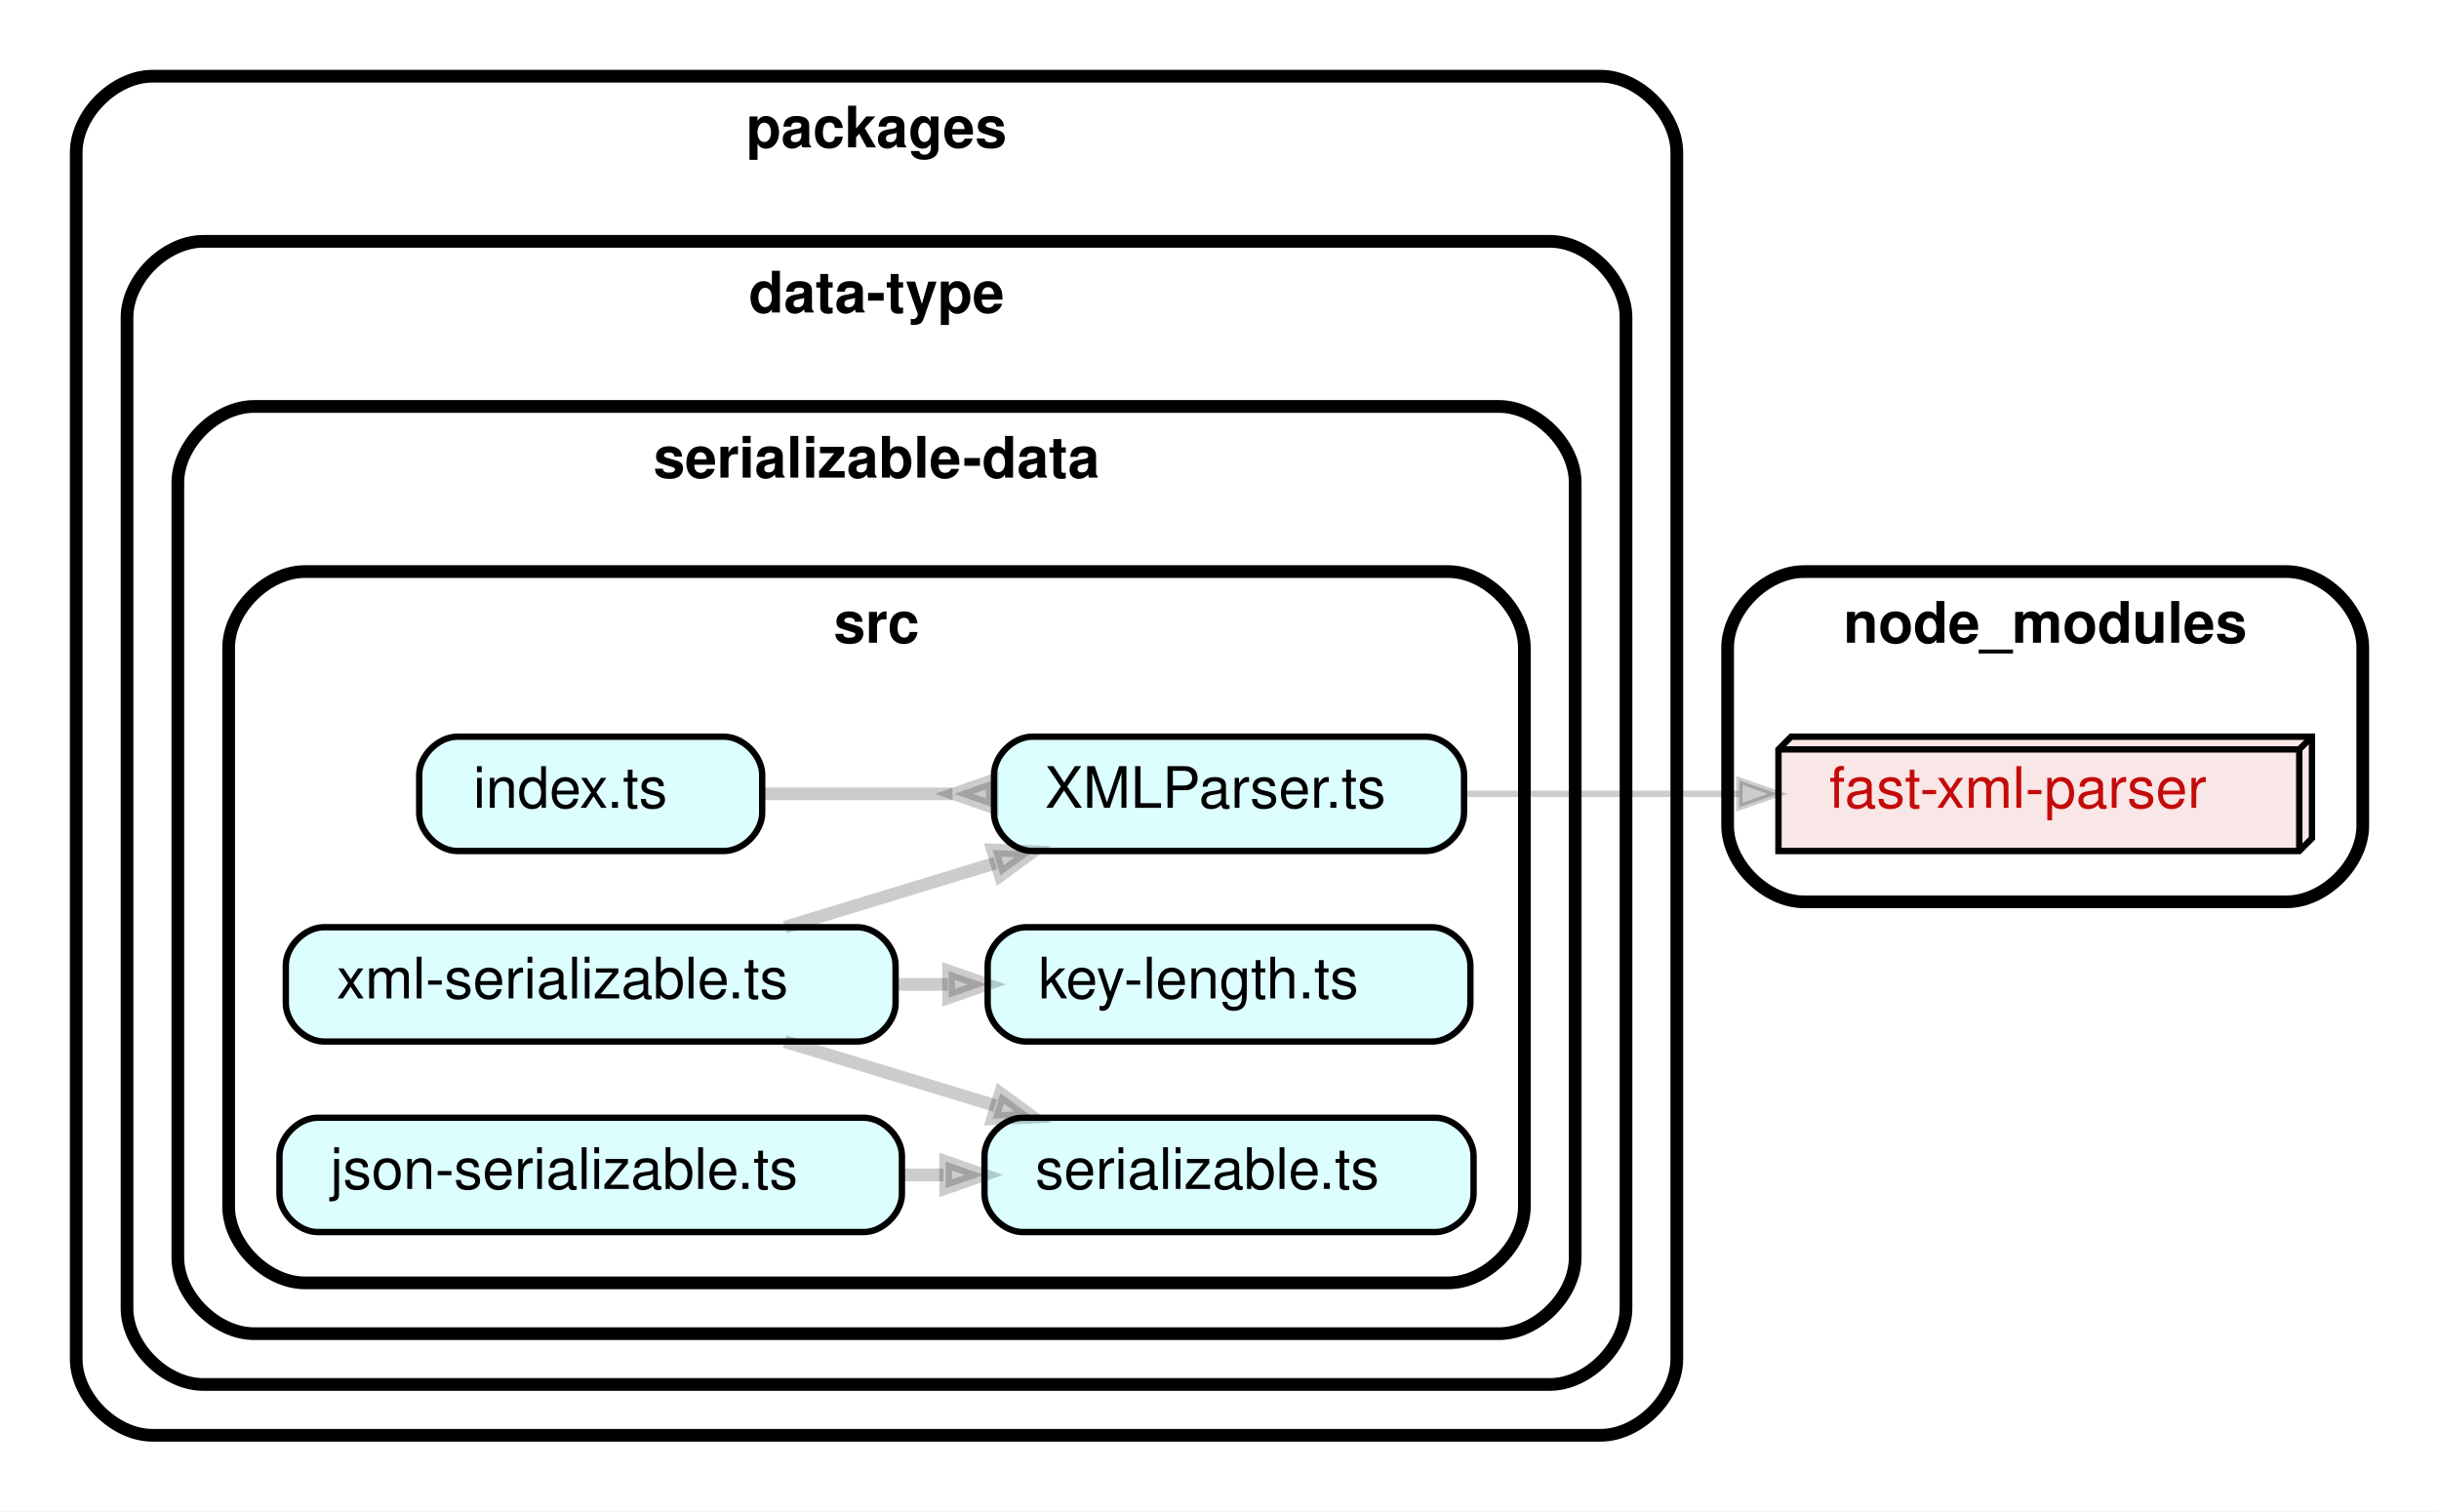
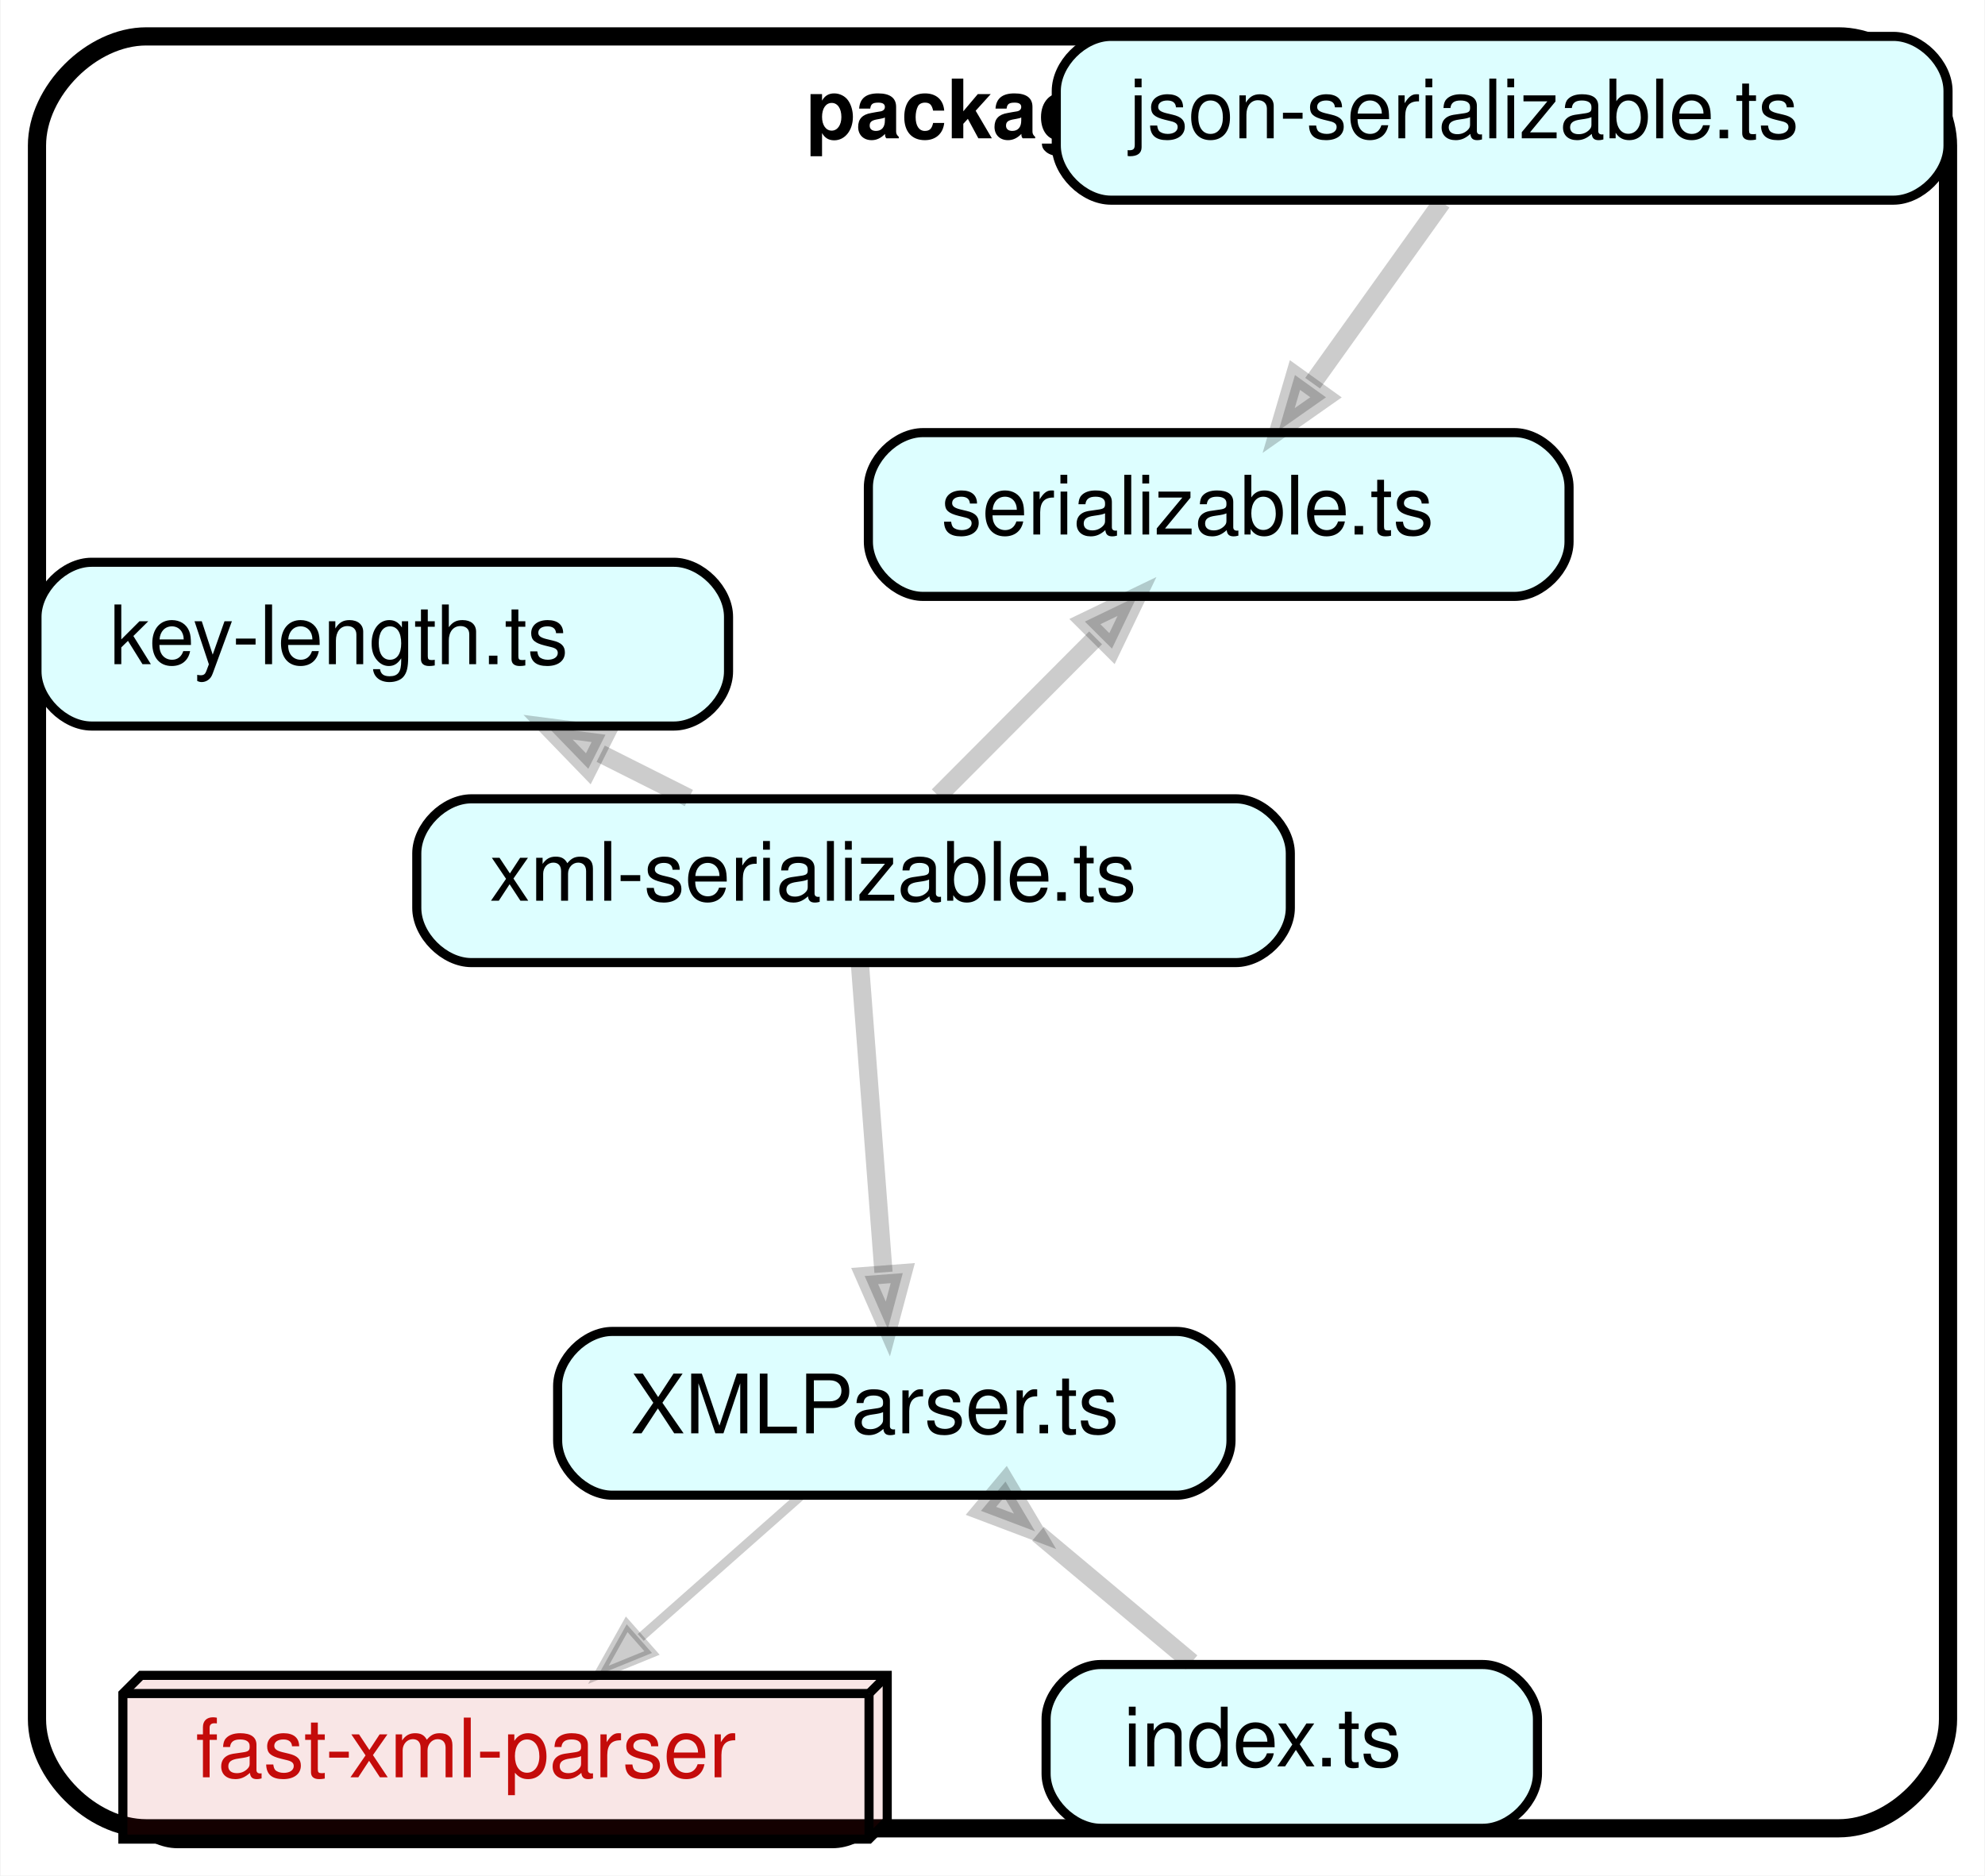
- <svg xmlns="http://www.w3.org/2000/svg" xmlns:xlink="http://www.w3.org/1999/xlink" width="384pt" height="238pt" viewBox="0.00 0.00 384.00 238.00">
-   <g id="graph0" class="graph" transform="scale(1 1) rotate(0) translate(4 234)">
-     <polygon fill="white" stroke="transparent" points="-4,4 -4,-234 380,-234 380,4 -4,4" />
+ <svg xmlns="http://www.w3.org/2000/svg" xmlns:xlink="http://www.w3.org/1999/xlink" width="218pt" height="206pt" viewBox="0.00 0.00 218.02 206.14">
+   <g id="graph0" class="graph" transform="scale(1 1) rotate(0) translate(4 202.14)">
+     <polygon fill="white" stroke="transparent" points="-4,4 -4,-202.14 214.02,-202.14 214.02,4 -4,4" />
    <g id="clust1" class="cluster">
-       <path fill="#ffffff" stroke="black" stroke-width="2" d="M280,-92C280,-92 356,-92 356,-92 362,-92 368,-98 368,-104 368,-104 368,-132 368,-132 368,-138 362,-144 356,-144 356,-144 280,-144 280,-144 274,-144 268,-138 268,-132 268,-132 268,-104 268,-104 268,-98 274,-92 280,-92" />
-       <text text-anchor="middle" x="318" y="-132.8" font-family="Helvetica,sans-Serif" font-weight="bold" font-size="9.00">node_modules</text>
+       <path fill="#ffffff" stroke="black" stroke-width="2" d="M15.44,0C15.44,0 87.44,0 87.44,0 90.44,0 93.44,-3 93.44,-6 93.44,-6 93.44,-12 93.44,-12 93.44,-15 90.44,-18 87.44,-18 87.44,-18 15.44,-18 15.44,-18 12.44,-18 9.44,-15 9.44,-12 9.44,-12 9.44,-6 9.44,-6 9.44,-3 12.44,0 15.44,0" />
+       <text text-anchor="middle" x="51.44" y="-6.8" font-family="Helvetica,sans-Serif" font-weight="bold" font-size="9.00">node_modules</text>
    </g>
    <g id="clust2" class="cluster">
-       <path fill="#ffffff" stroke="black" stroke-width="2" d="M20,-8C20,-8 248,-8 248,-8 254,-8 260,-14 260,-20 260,-20 260,-210 260,-210 260,-216 254,-222 248,-222 248,-222 20,-222 20,-222 14,-222 8,-216 8,-210 8,-210 8,-20 8,-20 8,-14 14,-8 20,-8" />
-       <text text-anchor="middle" x="134" y="-210.8" font-family="Helvetica,sans-Serif" font-weight="bold" font-size="9.00">packages</text>
-     </g>
-     <g id="clust3" class="cluster">
-       <path fill="#ffffff" stroke="black" stroke-width="2" d="M28,-16C28,-16 240,-16 240,-16 246,-16 252,-22 252,-28 252,-28 252,-184 252,-184 252,-190 246,-196 240,-196 240,-196 28,-196 28,-196 22,-196 16,-190 16,-184 16,-184 16,-28 16,-28 16,-22 22,-16 28,-16" />
-       <text text-anchor="middle" x="134" y="-184.8" font-family="Helvetica,sans-Serif" font-weight="bold" font-size="9.00">data-type</text>
-     </g>
-     <g id="clust4" class="cluster">
-       <path fill="#ffffff" stroke="black" stroke-width="2" d="M36,-24C36,-24 232,-24 232,-24 238,-24 244,-30 244,-36 244,-36 244,-158 244,-158 244,-164 238,-170 232,-170 232,-170 36,-170 36,-170 30,-170 24,-164 24,-158 24,-158 24,-36 24,-36 24,-30 30,-24 36,-24" />
-       <text text-anchor="middle" x="134" y="-158.8" font-family="Helvetica,sans-Serif" font-weight="bold" font-size="9.00">serializable-data</text>
-     </g>
-     <g id="clust5" class="cluster">
-       <path fill="#ffffff" stroke="black" stroke-width="2" d="M44,-32C44,-32 224,-32 224,-32 230,-32 236,-38 236,-44 236,-44 236,-132 236,-132 236,-138 230,-144 224,-144 224,-144 44,-144 44,-144 38,-144 32,-138 32,-132 32,-132 32,-44 32,-44 32,-38 38,-32 44,-32" />
-       <text text-anchor="middle" x="134" y="-132.8" font-family="Helvetica,sans-Serif" font-weight="bold" font-size="9.00">src</text>
+       <path fill="#ffffff" stroke="black" stroke-width="2" d="M12,-1.19C12,-1.19 198.02,-1.19 198.02,-1.19 204.02,-1.19 210.02,-7.19 210.02,-13.19 210.02,-13.19 210.02,-186.14 210.02,-186.14 210.02,-192.14 204.02,-198.14 198.02,-198.14 198.02,-198.14 12,-198.14 12,-198.14 6,-198.14 0,-192.14 0,-186.14 0,-186.14 0,-13.19 0,-13.19 0,-7.19 6,-1.19 12,-1.19" />
+       <text text-anchor="middle" x="105.01" y="-186.94" font-family="Helvetica,sans-Serif" font-weight="bold" font-size="9.00">packages</text>
    </g>
    <g id="node1" class="node">
      <g id="a_node1">
        <a xlink:href="https://www.npmjs.com/package/fast-xml-parser" xlink:title="fast-xml-parser">
-           <polygon fill="#c40b0a" fill-opacity="0.102" stroke="black" points="360,-118 278,-118 276,-116 276,-100 358,-100 360,-102 360,-118" />
-           <polyline fill="none" stroke="black" points="358,-116 276,-116 " />
-           <polyline fill="none" stroke="black" points="358,-116 358,-100 " />
-           <polyline fill="none" stroke="black" points="358,-116 360,-118 " />
-           <text text-anchor="start" x="284" y="-106.8" font-family="Helvetica,sans-Serif" font-size="9.00" fill="#c40b0a">fast-xml-parser</text>
+           <polygon fill="#c40b0a" fill-opacity="0.102" stroke="black" points="93.44,-18 11.44,-18 9.44,-16 9.44,0 91.44,0 93.44,-2 93.44,-18" />
+           <polyline fill="none" stroke="black" points="91.44,-16 9.44,-16 " />
+           <polyline fill="none" stroke="black" points="91.44,-16 91.44,0 " />
+           <polyline fill="none" stroke="black" points="91.44,-16 93.44,-18 " />
+           <text text-anchor="start" x="17.44" y="-6.8" font-family="Helvetica,sans-Serif" font-size="9.00" fill="#c40b0a">fast-xml-parser</text>
        </a>
      </g>
    </g>
    <g id="node2" class="node">
      <g id="a_node2">
        <a xlink:href="packages/data-type/serializable-data/src/XMLParser.ts" xlink:title="XMLParser.ts">
-           <path fill="#ddfeff" stroke="black" d="M220.5,-118C220.5,-118 158.5,-118 158.5,-118 155.5,-118 152.5,-115 152.5,-112 152.5,-112 152.5,-106 152.5,-106 152.5,-103 155.5,-100 158.5,-100 158.5,-100 220.5,-100 220.5,-100 223.5,-100 226.5,-103 226.5,-106 226.5,-106 226.5,-112 226.5,-112 226.5,-115 223.5,-118 220.5,-118" />
-           <text text-anchor="start" x="160.5" y="-106.8" font-family="Helvetica,sans-Serif" font-size="9.00">XMLParser.ts</text>
+           <path fill="#ddfeff" stroke="black" d="M125.22,-55.8C125.22,-55.8 63.22,-55.8 63.22,-55.8 60.22,-55.8 57.22,-52.8 57.22,-49.8 57.22,-49.8 57.22,-43.8 57.22,-43.8 57.22,-40.8 60.22,-37.8 63.22,-37.8 63.22,-37.8 125.22,-37.8 125.22,-37.8 128.22,-37.8 131.22,-40.8 131.22,-43.8 131.22,-43.8 131.22,-49.8 131.22,-49.8 131.22,-52.8 128.22,-55.8 125.22,-55.8" />
+           <text text-anchor="start" x="65.22" y="-44.6" font-family="Helvetica,sans-Serif" font-size="9.00">XMLParser.ts</text>
        </a>
      </g>
    </g>
    <g id="edge1" class="edge">
-       <path fill="none" stroke="#000000" stroke-opacity="0.2" d="M226.75,-109C240.17,-109 255.58,-109 269.82,-109" />
-       <polygon fill="#000000" fill-opacity="0.2" stroke="#000000" stroke-opacity="0.2" points="269.85,-111.1 275.85,-109 269.85,-106.9 269.85,-111.1" />
+       <path fill="none" stroke="#000000" stroke-opacity="0.2" d="M83.87,-37.65C78.61,-33 72.13,-27.28 66.35,-22.17" />
+       <polygon fill="#000000" fill-opacity="0.2" stroke="#000000" stroke-opacity="0.2" points="67.59,-20.46 61.7,-18.06 64.81,-23.61 67.59,-20.46" />
    </g>
    <g id="node3" class="node">
      <g id="a_node3">
        <a xlink:href="packages/data-type/serializable-data/src/index.ts" xlink:title="index.ts">
-           <path fill="#ddfeff" stroke="black" d="M110,-118C110,-118 68,-118 68,-118 65,-118 62,-115 62,-112 62,-112 62,-106 62,-106 62,-103 65,-100 68,-100 68,-100 110,-100 110,-100 113,-100 116,-103 116,-106 116,-106 116,-112 116,-112 116,-115 113,-118 110,-118" />
-           <text text-anchor="start" x="70.5" y="-106.8" font-family="Helvetica,sans-Serif" font-size="9.00">index.ts</text>
+           <path fill="#ddfeff" stroke="black" d="M158.9,-19.19C158.9,-19.19 116.9,-19.19 116.9,-19.19 113.9,-19.19 110.9,-16.19 110.9,-13.19 110.9,-13.19 110.9,-7.19 110.9,-7.19 110.9,-4.19 113.9,-1.19 116.9,-1.19 116.9,-1.19 158.9,-1.19 158.9,-1.19 161.9,-1.19 164.9,-4.19 164.9,-7.19 164.9,-7.19 164.9,-13.19 164.9,-13.19 164.9,-16.19 161.9,-19.19 158.9,-19.19" />
+           <text text-anchor="start" x="119.4" y="-7.99" font-family="Helvetica,sans-Serif" font-size="9.00">index.ts</text>
        </a>
      </g>
    </g>
    <g id="edge2" class="edge">
-       <path fill="none" stroke="#000000" stroke-width="2" stroke-opacity="0.2" d="M116.14,-109C125.29,-109 135.83,-109 145.98,-109" />
-       <polygon fill="#000000" fill-opacity="0.2" stroke="#000000" stroke-width="2" stroke-opacity="0.2" points="152.23,-111.1 146.23,-109 152.23,-106.9 152.23,-111.1" />
+       <path fill="none" stroke="#000000" stroke-width="2" stroke-opacity="0.2" d="M126.88,-19.43C121.77,-23.71 115.61,-28.87 110.01,-33.56" />
+       <polygon fill="#000000" fill-opacity="0.2" stroke="#000000" stroke-width="2" stroke-opacity="0.2" points="103.74,-36.08 109.69,-33.83 106.44,-39.3 103.74,-36.08" />
    </g>
    <g id="node4" class="node">
      <g id="a_node4">
        <a xlink:href="packages/data-type/serializable-data/src/json-serializable.ts" xlink:title="json-serializable.ts">
-           <path fill="#ddfeff" stroke="black" d="M132,-58C132,-58 46,-58 46,-58 43,-58 40,-55 40,-52 40,-52 40,-46 40,-46 40,-43 43,-40 46,-40 46,-40 132,-40 132,-40 135,-40 138,-43 138,-46 138,-46 138,-52 138,-52 138,-55 135,-58 132,-58" />
-           <text text-anchor="start" x="48" y="-46.8" font-family="Helvetica,sans-Serif" font-size="9.00">json-serializable.ts</text>
+           <path fill="#ddfeff" stroke="black" d="M204.02,-198.14C204.02,-198.14 118.02,-198.14 118.02,-198.14 115.02,-198.14 112.02,-195.14 112.02,-192.14 112.02,-192.14 112.02,-186.14 112.02,-186.14 112.02,-183.14 115.02,-180.14 118.02,-180.14 118.02,-180.14 204.02,-180.14 204.02,-180.14 207.02,-180.14 210.02,-183.14 210.02,-186.14 210.02,-186.14 210.02,-192.14 210.02,-192.14 210.02,-195.14 207.02,-198.14 204.02,-198.14" />
+           <text text-anchor="start" x="120.02" y="-186.94" font-family="Helvetica,sans-Serif" font-size="9.00">json-serializable.ts</text>
        </a>
      </g>
    </g>
    <g id="node5" class="node">
      <g id="a_node5">
        <a xlink:href="packages/data-type/serializable-data/src/serializable.ts" xlink:title="serializable.ts">
-           <path fill="#ddfeff" stroke="black" d="M222,-58C222,-58 157,-58 157,-58 154,-58 151,-55 151,-52 151,-52 151,-46 151,-46 151,-43 154,-40 157,-40 157,-40 222,-40 222,-40 225,-40 228,-43 228,-46 228,-46 228,-52 228,-52 228,-55 225,-58 222,-58" />
-           <text text-anchor="start" x="159" y="-46.8" font-family="Helvetica,sans-Serif" font-size="9.00">serializable.ts</text>
+           <path fill="#ddfeff" stroke="black" d="M162.37,-154.59C162.37,-154.59 97.37,-154.59 97.37,-154.59 94.37,-154.59 91.37,-151.59 91.37,-148.59 91.37,-148.59 91.37,-142.59 91.37,-142.59 91.37,-139.59 94.37,-136.59 97.37,-136.59 97.37,-136.59 162.37,-136.59 162.37,-136.59 165.37,-136.59 168.37,-139.59 168.37,-142.59 168.37,-142.59 168.37,-148.59 168.37,-148.59 168.37,-151.59 165.37,-154.59 162.37,-154.59" />
+           <text text-anchor="start" x="99.37" y="-143.39" font-family="Helvetica,sans-Serif" font-size="9.00">serializable.ts</text>
        </a>
      </g>
    </g>
    <g id="edge3" class="edge">
-       <path fill="none" stroke="#000000" stroke-width="2" stroke-opacity="0.2" d="M138.1,-49C140.24,-49 142.4,-49 144.53,-49" />
-       <polygon fill="#000000" fill-opacity="0.2" stroke="#000000" stroke-width="2" stroke-opacity="0.2" points="144.89,-51.1 150.89,-49 144.89,-46.9 144.89,-51.1" />
+       <path fill="none" stroke="#000000" stroke-width="2" stroke-opacity="0.2" d="M154.41,-179.91C150.28,-174.13 144.88,-166.58 140.19,-160.02" />
+       <polygon fill="#000000" fill-opacity="0.2" stroke="#000000" stroke-width="2" stroke-opacity="0.2" points="141.66,-158.47 136.46,-154.82 138.25,-160.92 141.66,-158.47" />
    </g>
    <g id="node6" class="node">
      <g id="a_node6">
        <a xlink:href="packages/data-type/serializable-data/src/key-length.ts" xlink:title="key-length.ts">
-           <path fill="#ddfeff" stroke="black" d="M221.5,-88C221.5,-88 157.5,-88 157.5,-88 154.5,-88 151.5,-85 151.5,-82 151.5,-82 151.5,-76 151.5,-76 151.5,-73 154.5,-70 157.5,-70 157.5,-70 221.5,-70 221.5,-70 224.5,-70 227.5,-73 227.5,-76 227.5,-76 227.5,-82 227.5,-82 227.5,-85 224.5,-88 221.5,-88" />
-           <text text-anchor="start" x="159.5" y="-76.8" font-family="Helvetica,sans-Serif" font-size="9.00">key-length.ts</text>
+           <path fill="#ddfeff" stroke="black" d="M70,-140.34C70,-140.34 6,-140.34 6,-140.34 3,-140.34 0,-137.34 0,-134.34 0,-134.34 0,-128.34 0,-128.34 0,-125.34 3,-122.34 6,-122.34 6,-122.34 70,-122.34 70,-122.34 73,-122.34 76,-125.34 76,-128.34 76,-128.34 76,-134.34 76,-134.34 76,-137.34 73,-140.34 70,-140.34" />
+           <text text-anchor="start" x="8" y="-129.14" font-family="Helvetica,sans-Serif" font-size="9.00">key-length.ts</text>
        </a>
      </g>
    </g>
    <g id="node7" class="node">
      <g id="a_node7">
        <a xlink:href="packages/data-type/serializable-data/src/xml-serializable.ts" xlink:title="xml-serializable.ts">
-           <path fill="#ddfeff" stroke="black" d="M131,-88C131,-88 47,-88 47,-88 44,-88 41,-85 41,-82 41,-82 41,-76 41,-76 41,-73 44,-70 47,-70 47,-70 131,-70 131,-70 134,-70 137,-73 137,-76 137,-76 137,-82 137,-82 137,-85 134,-88 131,-88" />
-           <text text-anchor="start" x="49" y="-76.8" font-family="Helvetica,sans-Serif" font-size="9.00">xml-serializable.ts</text>
+           <path fill="#ddfeff" stroke="black" d="M131.74,-114.34C131.74,-114.34 47.74,-114.34 47.74,-114.34 44.74,-114.34 41.74,-111.34 41.74,-108.34 41.74,-108.34 41.74,-102.34 41.74,-102.34 41.74,-99.34 44.74,-96.34 47.74,-96.34 47.74,-96.34 131.74,-96.34 131.74,-96.34 134.74,-96.34 137.74,-99.34 137.74,-102.34 137.74,-102.34 137.74,-108.34 137.74,-108.34 137.74,-111.34 134.74,-114.34 131.74,-114.34" />
+           <text text-anchor="start" x="49.74" y="-103.14" font-family="Helvetica,sans-Serif" font-size="9.00">xml-serializable.ts</text>
        </a>
      </g>
    </g>
    <g id="edge6" class="edge">
-       <path fill="none" stroke="#000000" stroke-width="2" stroke-opacity="0.2" d="M119.55,-88C129.98,-91.18 141.81,-94.78 152.69,-98.09" />
-       <polygon fill="#000000" fill-opacity="0.2" stroke="#000000" stroke-width="2" stroke-opacity="0.2" points="152.28,-100.16 158.63,-99.9 153.5,-96.14 152.28,-100.16" />
+       <path fill="none" stroke="#000000" stroke-width="2" stroke-opacity="0.2" d="M90.44,-96.19C91.13,-87.13 92.21,-73.1 93.03,-62.3" />
+       <polygon fill="#000000" fill-opacity="0.2" stroke="#000000" stroke-width="2" stroke-opacity="0.2" points="95.15,-62.21 93.51,-56.07 90.96,-61.89 95.15,-62.21" />
    </g>
    <g id="edge5" class="edge">
-       <path fill="none" stroke="#000000" stroke-width="2" stroke-opacity="0.2" d="M119.55,-70C129.98,-66.82 141.81,-63.22 152.69,-59.91" />
-       <polygon fill="#000000" fill-opacity="0.2" stroke="#000000" stroke-width="2" stroke-opacity="0.2" points="153.5,-61.86 158.63,-58.1 152.28,-57.84 153.5,-61.86" />
+       <path fill="none" stroke="#000000" stroke-width="2" stroke-opacity="0.2" d="M99.05,-114.67C104.18,-119.83 110.65,-126.32 116.34,-132.03" />
+       <polygon fill="#000000" fill-opacity="0.2" stroke="#000000" stroke-width="2" stroke-opacity="0.2" points="115.16,-133.82 120.89,-136.58 118.14,-130.85 115.16,-133.82" />
    </g>
    <g id="edge4" class="edge">
-       <path fill="none" stroke="#000000" stroke-width="2" stroke-opacity="0.2" d="M137.23,-79C139.9,-79 142.57,-79 145.22,-79" />
-       <polygon fill="#000000" fill-opacity="0.2" stroke="#000000" stroke-width="2" stroke-opacity="0.2" points="145.35,-81.1 151.35,-79 145.35,-76.9 145.35,-81.1" />
+       <path fill="none" stroke="#000000" stroke-width="2" stroke-opacity="0.2" d="M71.64,-114.43C68.51,-116.01 65.21,-117.66 61.95,-119.3" />
+       <polygon fill="#000000" fill-opacity="0.2" stroke="#000000" stroke-width="2" stroke-opacity="0.2" points="60.59,-117.64 56.17,-122.21 62.48,-121.39 60.59,-117.64" />
    </g>
  </g>
</svg>
